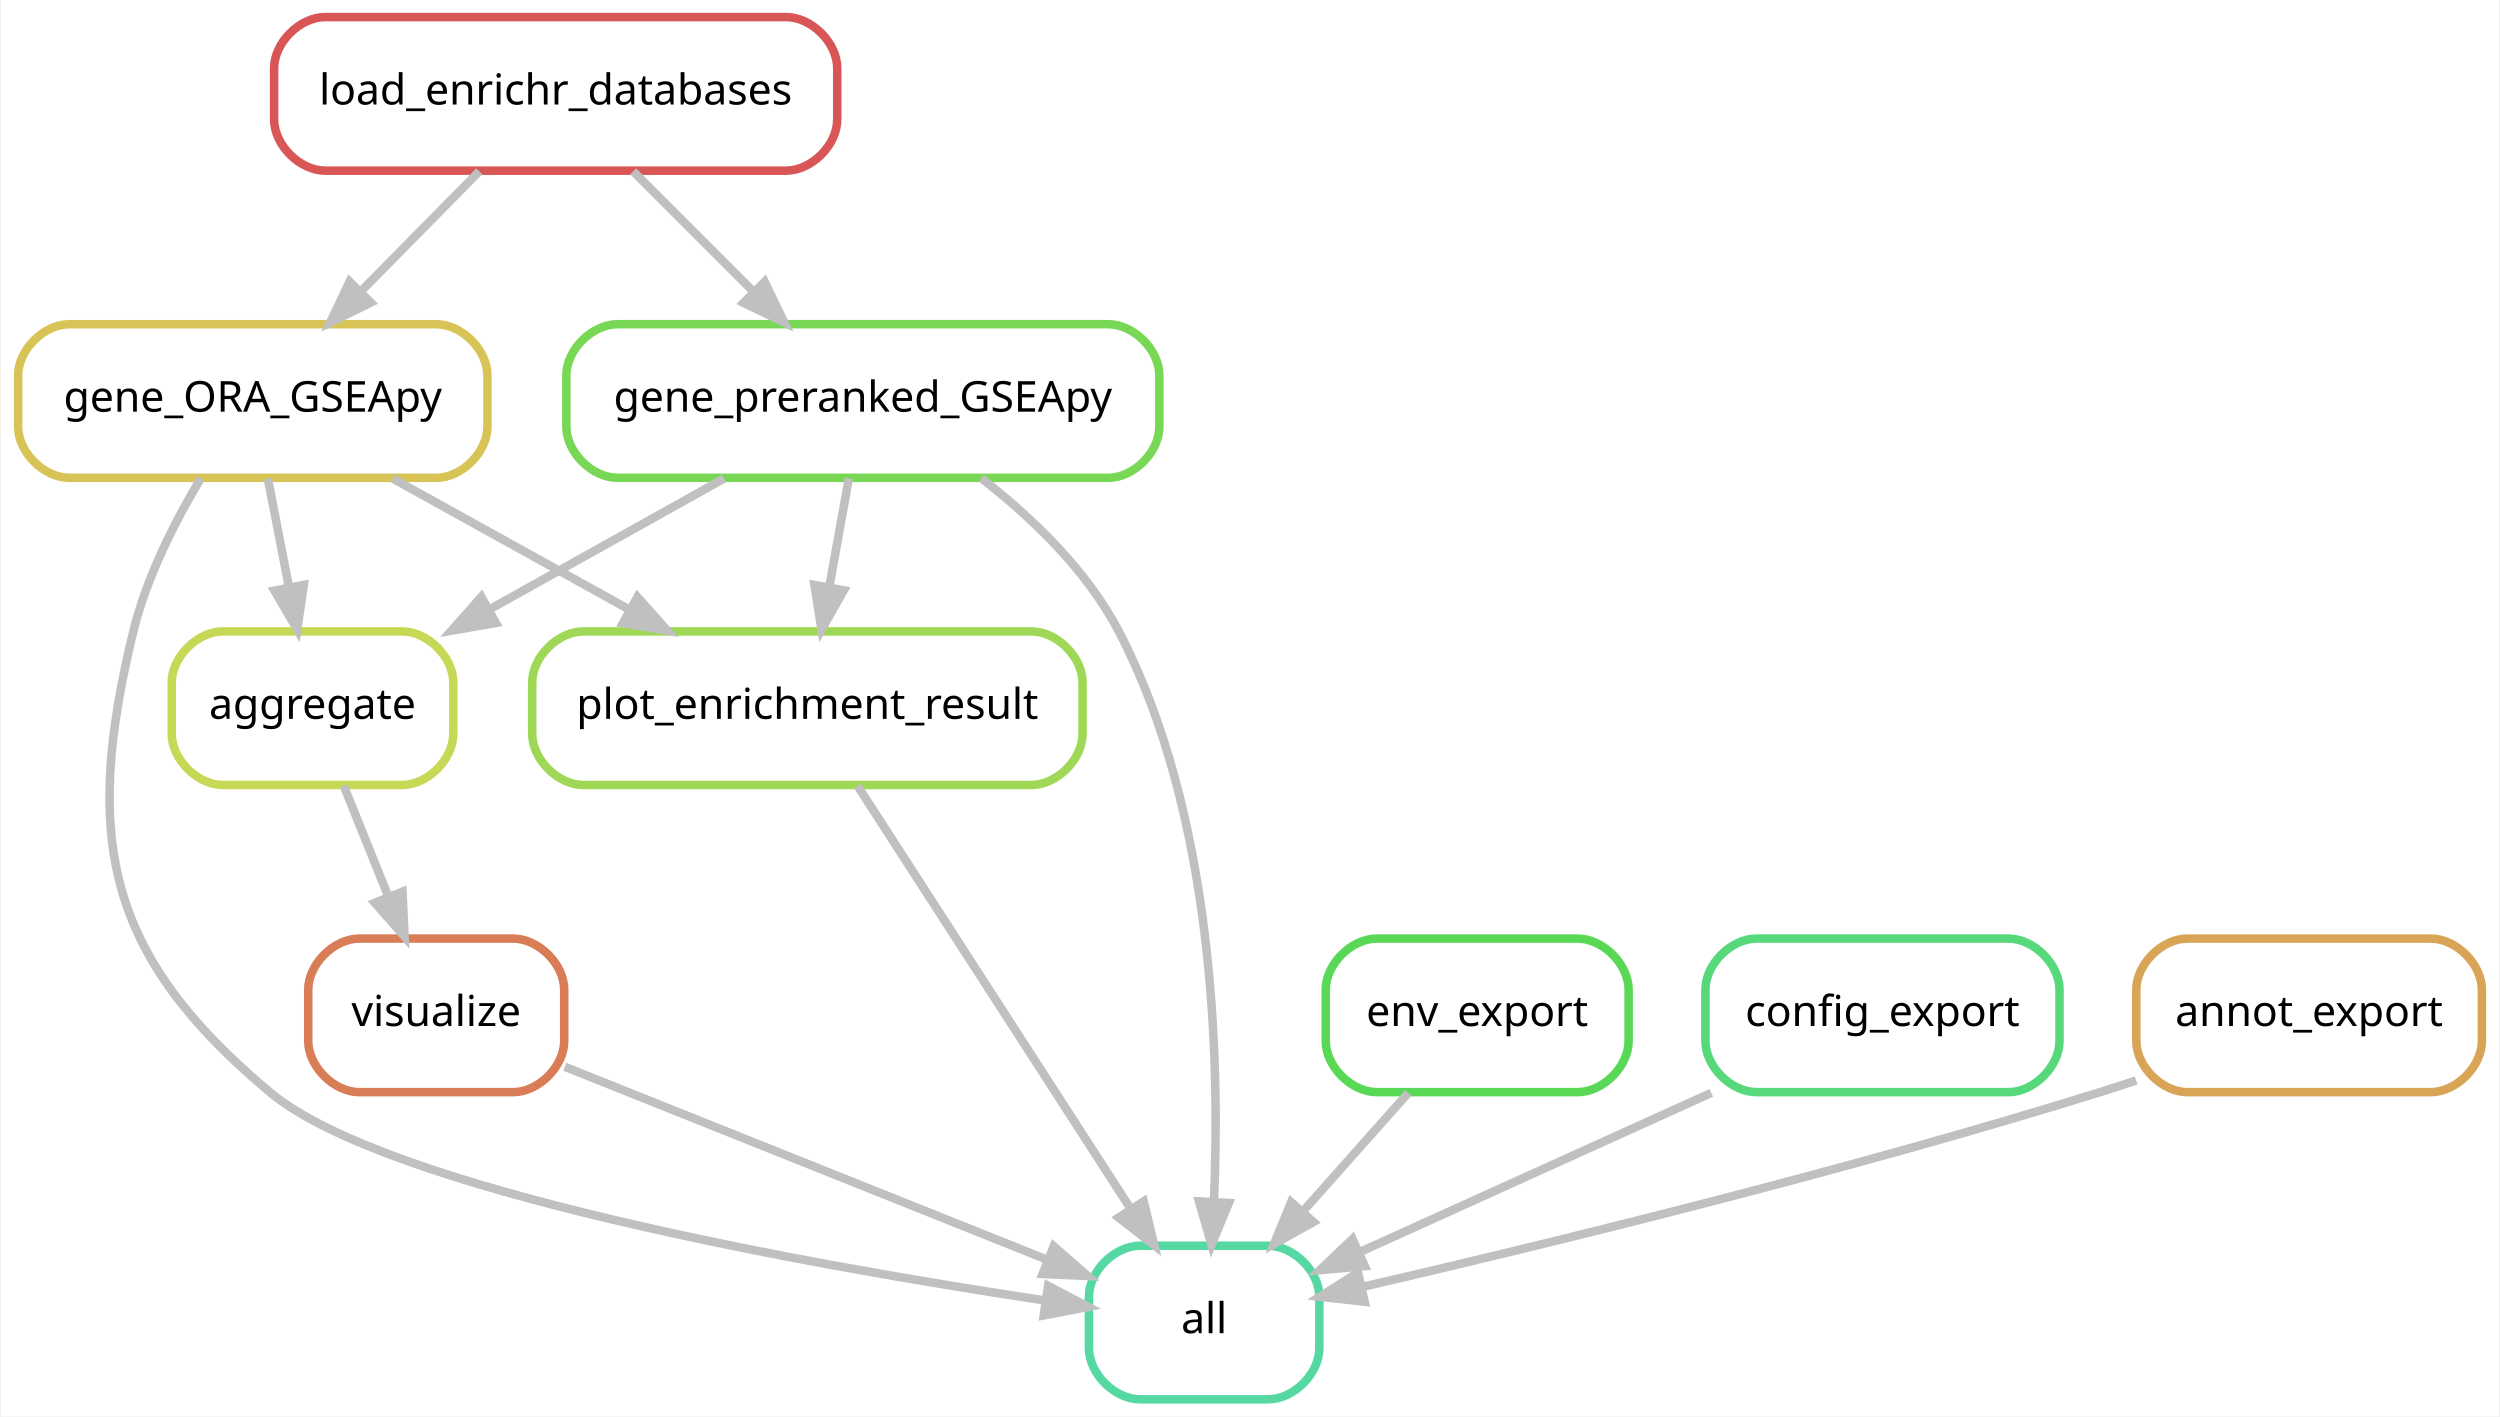
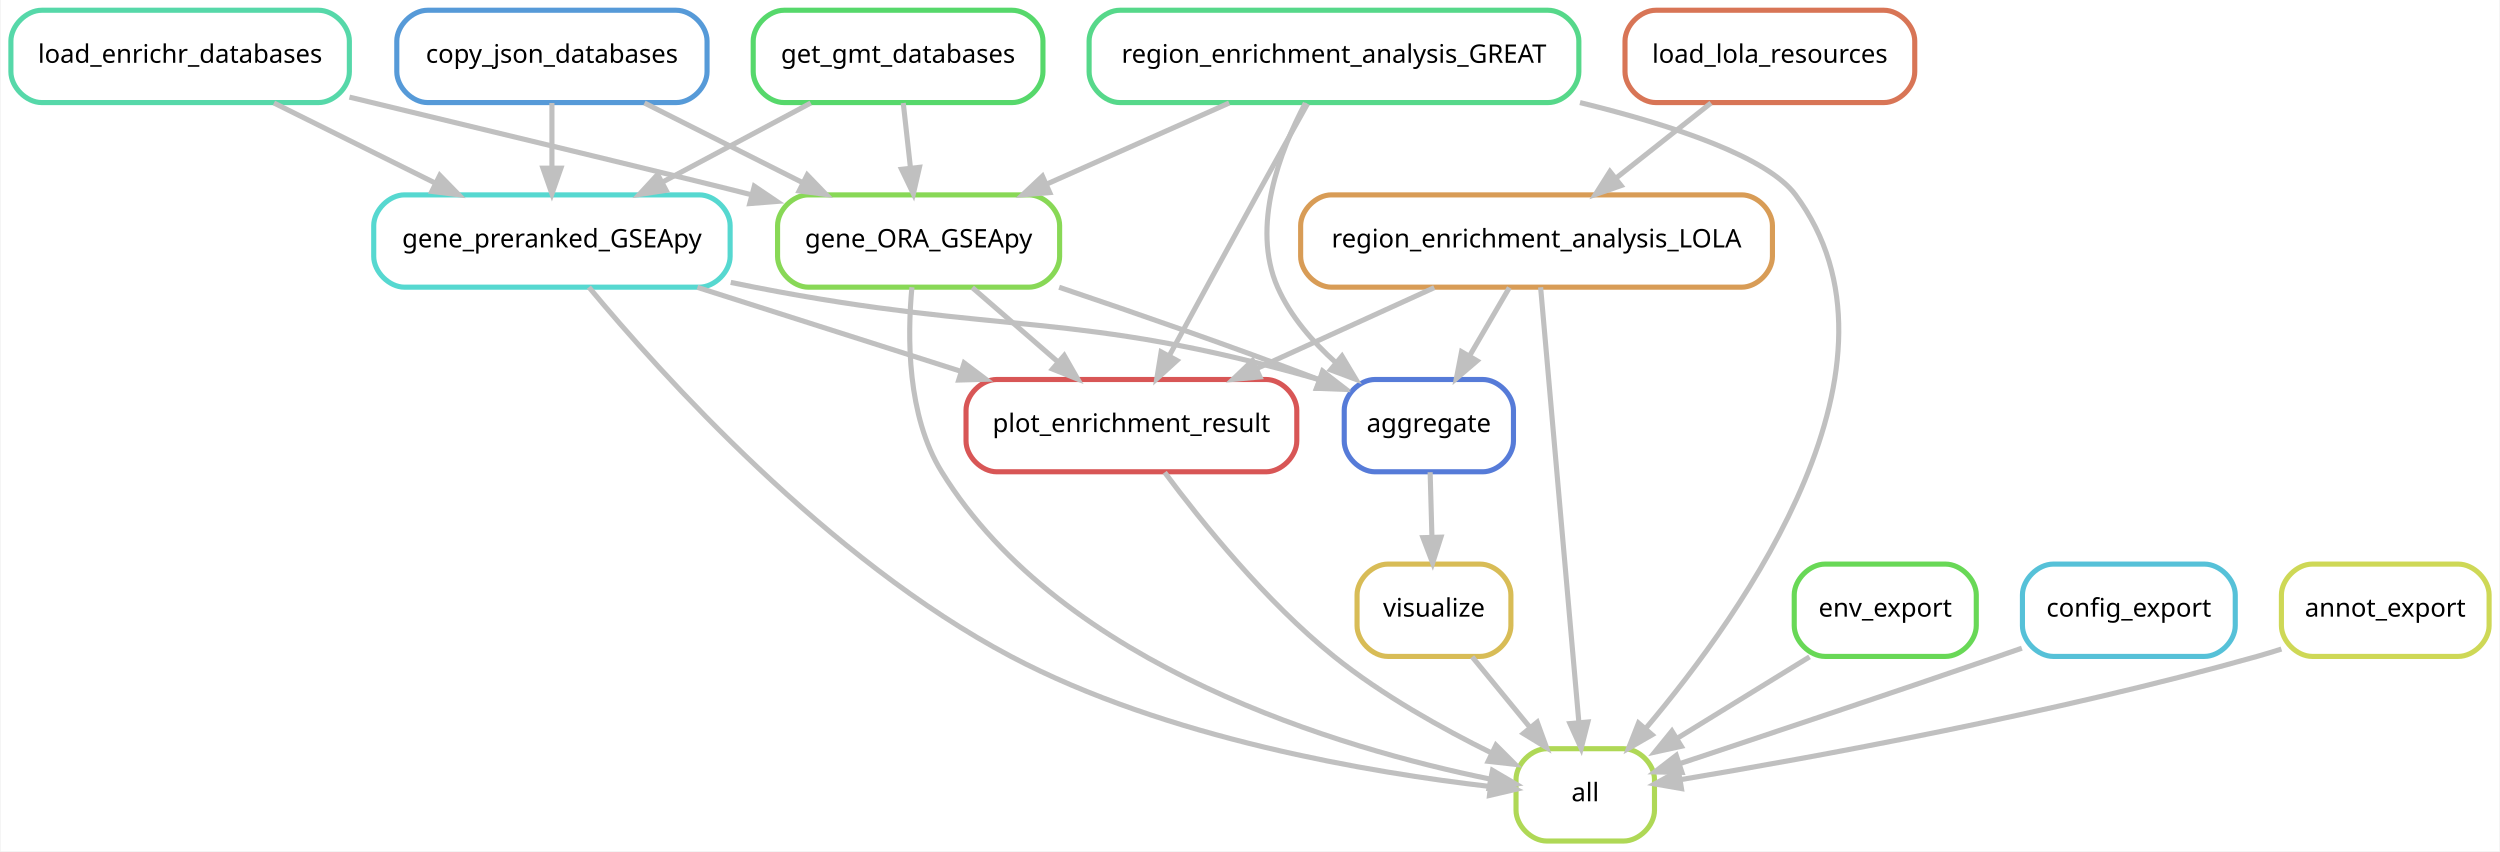
- <svg xmlns="http://www.w3.org/2000/svg" width="586pt" height="332pt" viewBox="0.00 0.00 585.50 332.00">
+ <svg xmlns="http://www.w3.org/2000/svg" width="975pt" height="332pt" viewBox="0.00 0.00 974.50 332.00">
  <g id="graph0" class="graph" transform="scale(1 1) rotate(0) translate(4 328)">
-     <polygon fill="#ffffff" stroke="transparent" points="-4,4 -4,-328 581.5,-328 581.5,4 -4,4" />
+     <polygon fill="#ffffff" stroke="transparent" points="-4,4 -4,-328 970.5,-328 970.5,4 -4,4" />
    <g id="node1" class="node">
-       <path fill="none" stroke="#56d8a2" stroke-width="2" d="M293,-36C293,-36 263,-36 263,-36 257,-36 251,-30 251,-24 251,-24 251,-12 251,-12 251,-6 257,0 263,0 263,0 293,0 293,0 299,0 305,-6 305,-12 305,-12 305,-24 305,-24 305,-30 299,-36 293,-36" />
-       <text text-anchor="middle" x="278" y="-15.5" font-family="sans" font-size="10.00" fill="#000000">all</text>
+       <path fill="none" stroke="#afd856" stroke-width="2" d="M629,-36C629,-36 599,-36 599,-36 593,-36 587,-30 587,-24 587,-24 587,-12 587,-12 587,-6 593,0 599,0 599,0 629,0 629,0 635,0 641,-6 641,-12 641,-12 641,-24 641,-24 641,-30 635,-36 629,-36" />
+       <text text-anchor="middle" x="614" y="-15.5" font-family="sans" font-size="10.00" fill="#000000">all</text>
    </g>
    <g id="node2" class="node">
-       <path fill="none" stroke="#d8c356" stroke-width="2" d="M98,-252C98,-252 12,-252 12,-252 6,-252 0,-246 0,-240 0,-240 0,-228 0,-228 0,-222 6,-216 12,-216 12,-216 98,-216 98,-216 104,-216 110,-222 110,-228 110,-228 110,-240 110,-240 110,-246 104,-252 98,-252" />
-       <text text-anchor="middle" x="55" y="-231.5" font-family="sans" font-size="10.00" fill="#000000">gene_ORA_GSEApy</text>
+       <path fill="none" stroke="#d89c56" stroke-width="2" d="M675,-252C675,-252 515,-252 515,-252 509,-252 503,-246 503,-240 503,-240 503,-228 503,-228 503,-222 509,-216 515,-216 515,-216 675,-216 675,-216 681,-216 687,-222 687,-228 687,-228 687,-240 687,-240 687,-246 681,-252 675,-252" />
+       <text text-anchor="middle" x="595" y="-231.5" font-family="sans" font-size="10.00" fill="#000000">region_enrichment_analysis_LOLA</text>
+     </g>
+     <g id="edge2" class="edge">
+       <path fill="none" stroke="#c0c0c0" stroke-width="2" d="M596.587,-215.956C599.898,-178.314 607.562,-91.187 611.526,-46.125" />
+       <polygon fill="#c0c0c0" stroke="#c0c0c0" stroke-width="2" points="615.014,-46.413 612.404,-36.145 608.041,-45.8 615.014,-46.413" />
+     </g>
+     <g id="node4" class="node">
+       <path fill="none" stroke="#d85656" stroke-width="2" d="M489.5,-180C489.5,-180 384.5,-180 384.5,-180 378.5,-180 372.5,-174 372.5,-168 372.5,-168 372.5,-156 372.5,-156 372.5,-150 378.5,-144 384.5,-144 384.5,-144 489.5,-144 489.5,-144 495.5,-144 501.5,-150 501.5,-156 501.5,-156 501.5,-168 501.5,-168 501.5,-174 495.5,-180 489.5,-180" />
+       <text text-anchor="middle" x="437" y="-159.5" font-family="sans" font-size="10.00" fill="#000000">plot_enrichment_result</text>
+     </g>
+     <g id="edge12" class="edge">
+       <path fill="none" stroke="#c0c0c0" stroke-width="2" d="M555.13,-215.831C534.092,-206.245 508.102,-194.401 485.86,-184.266" />
+       <polygon fill="#c0c0c0" stroke="#c0c0c0" stroke-width="2" points="487.135,-181 476.583,-180.038 484.232,-187.37 487.135,-181" />
+     </g>
+     <g id="node12" class="node">
+       <path fill="none" stroke="#567bd8" stroke-width="2" d="M574,-180C574,-180 532,-180 532,-180 526,-180 520,-174 520,-168 520,-168 520,-156 520,-156 520,-150 526,-144 532,-144 532,-144 574,-144 574,-144 580,-144 586,-150 586,-156 586,-156 586,-168 586,-168 586,-174 580,-180 574,-180" />
+       <text text-anchor="middle" x="553" y="-159.5" font-family="sans" font-size="10.00" fill="#000000">aggregate</text>
+     </g>
+     <g id="edge23" class="edge">
+       <path fill="none" stroke="#c0c0c0" stroke-width="2" d="M584.402,-215.831C579.712,-207.792 574.097,-198.167 568.92,-189.292" />
+       <polygon fill="#c0c0c0" stroke="#c0c0c0" stroke-width="2" points="571.803,-187.287 563.741,-180.413 565.757,-190.815 571.803,-187.287" />
+     </g>
+     <g id="node3" class="node">
+       <path fill="none" stroke="#d87556" stroke-width="2" d="M730.5,-324C730.5,-324 641.5,-324 641.5,-324 635.5,-324 629.5,-318 629.5,-312 629.5,-312 629.5,-300 629.5,-300 629.5,-294 635.5,-288 641.5,-288 641.5,-288 730.5,-288 730.5,-288 736.5,-288 742.5,-294 742.5,-300 742.5,-300 742.5,-312 742.5,-312 742.5,-318 736.5,-324 730.5,-324" />
+       <text text-anchor="middle" x="686" y="-303.5" font-family="sans" font-size="10.00" fill="#000000">load_lola_resources</text>
+     </g>
+     <g id="edge10" class="edge">
+       <path fill="none" stroke="#c0c0c0" stroke-width="2" d="M663.037,-287.831C651.828,-278.963 638.179,-268.164 626.056,-258.572" />
+       <polygon fill="#c0c0c0" stroke="#c0c0c0" stroke-width="2" points="627.97,-255.623 617.956,-252.163 623.626,-261.113 627.97,-255.623" />
+     </g>
+     <g id="edge1" class="edge">
+       <path fill="none" stroke="#c0c0c0" stroke-width="2" d="M449.978,-143.76C464.476,-124.289 489.423,-93.36 516,-72 534.737,-56.94 558.26,-43.822 577.562,-34.287" />
+       <polygon fill="#c0c0c0" stroke="#c0c0c0" stroke-width="2" points="579.172,-37.397 586.66,-29.901 576.132,-31.091 579.172,-37.397" />
+     </g>
+     <g id="node5" class="node">
+       <path fill="none" stroke="#56d88a" stroke-width="2" d="M599.5,-324C599.5,-324 432.5,-324 432.5,-324 426.5,-324 420.5,-318 420.5,-312 420.5,-312 420.5,-300 420.5,-300 420.5,-294 426.5,-288 432.5,-288 432.5,-288 599.5,-288 599.5,-288 605.5,-288 611.5,-294 611.5,-300 611.5,-300 611.5,-312 611.5,-312 611.5,-318 605.5,-324 599.5,-324" />
+       <text text-anchor="middle" x="516" y="-303.5" font-family="sans" font-size="10.00" fill="#000000">region_enrichment_analysis_GREAT</text>
+     </g>
+     <g id="edge7" class="edge">
+       <path fill="none" stroke="#c0c0c0" stroke-width="2" d="M611.941,-287.999C648.957,-278.935 685.045,-266.724 696,-252 744.724,-186.514 676.283,-89.661 637.512,-43.834" />
+       <polygon fill="#c0c0c0" stroke="#c0c0c0" stroke-width="2" points="640.063,-41.434 630.88,-36.149 634.764,-46.007 640.063,-41.434" />
+     </g>
+     <g id="edge14" class="edge">
+       <path fill="none" stroke="#c0c0c0" stroke-width="2" d="M505.686,-287.527C499.881,-277.107 492.512,-263.84 486,-252 474.498,-231.087 461.595,-207.376 451.917,-189.544" />
+       <polygon fill="#c0c0c0" stroke="#c0c0c0" stroke-width="2" points="454.746,-187.418 446.902,-180.297 448.593,-190.756 454.746,-187.418" />
+     </g>
+     <g id="node6" class="node">
+       <path fill="none" stroke="#88d856" stroke-width="2" d="M397,-252C397,-252 311,-252 311,-252 305,-252 299,-246 299,-240 299,-240 299,-228 299,-228 299,-222 305,-216 311,-216 311,-216 397,-216 397,-216 403,-216 409,-222 409,-228 409,-228 409,-240 409,-240 409,-246 403,-252 397,-252" />
+       <text text-anchor="middle" x="354" y="-231.5" font-family="sans" font-size="10.00" fill="#000000">gene_ORA_GSEApy</text>
+     </g>
+     <g id="edge17" class="edge">
+       <path fill="none" stroke="#c0c0c0" stroke-width="2" d="M475.121,-287.831C453.454,-278.202 426.664,-266.295 403.792,-256.13" />
+       <polygon fill="#c0c0c0" stroke="#c0c0c0" stroke-width="2" points="405.145,-252.901 394.586,-252.038 402.302,-259.298 405.145,-252.901" />
+     </g>
+     <g id="edge26" class="edge">
+       <path fill="none" stroke="#c0c0c0" stroke-width="2" d="M504.848,-287.808C494.955,-269.187 483.563,-239.701 494,-216 498.984,-204.682 507.641,-194.703 516.812,-186.501" />
+       <polygon fill="#c0c0c0" stroke="#c0c0c0" stroke-width="2" points="519.126,-189.13 524.568,-180.04 514.645,-183.752 519.126,-189.13" />
+     </g>
+     <g id="edge5" class="edge">
+       <path fill="none" stroke="#c0c0c0" stroke-width="2" d="M351.406,-215.972C349.575,-196.681 349.461,-165.907 363,-144 410.178,-67.664 519.251,-35.964 576.84,-24.175" />
+       <polygon fill="#c0c0c0" stroke="#c0c0c0" stroke-width="2" points="577.822,-27.549 586.967,-22.199 576.482,-20.679 577.822,-27.549" />
+     </g>
+     <g id="edge13" class="edge">
+       <path fill="none" stroke="#c0c0c0" stroke-width="2" d="M374.944,-215.831C385.069,-207.048 397.378,-196.371 408.355,-186.849" />
+       <polygon fill="#c0c0c0" stroke="#c0c0c0" stroke-width="2" points="410.802,-189.359 416.062,-180.163 406.215,-184.072 410.802,-189.359" />
+     </g>
+     <g id="edge25" class="edge">
+       <path fill="none" stroke="#c0c0c0" stroke-width="2" d="M408.813,-215.971C438.859,-205.851 476.667,-192.731 510,-180 510.099,-179.962 510.199,-179.924 510.298,-179.886" />
+       <polygon fill="#c0c0c0" stroke="#c0c0c0" stroke-width="2" points="511.728,-183.085 519.749,-176.163 509.162,-176.572 511.728,-183.085" />
+     </g>
+     <g id="node7" class="node">
+       <path fill="none" stroke="#56d8a9" stroke-width="2" d="M120,-324C120,-324 12,-324 12,-324 6,-324 0,-318 0,-312 0,-312 0,-300 0,-300 0,-294 6,-288 12,-288 12,-288 120,-288 120,-288 126,-288 132,-294 132,-300 132,-300 132,-312 132,-312 132,-318 126,-324 120,-324" />
+       <text text-anchor="middle" x="66" y="-303.5" font-family="sans" font-size="10.00" fill="#000000">load_enrichr_databases</text>
+     </g>
+     <g id="edge18" class="edge">
+       <path fill="none" stroke="#c0c0c0" stroke-width="2" d="M132.038,-290.124C192.136,-275.657 273.746,-255.958 289,-252 289.099,-251.974 289.198,-251.948 289.298,-251.923" />
+       <polygon fill="#c0c0c0" stroke="#c0c0c0" stroke-width="2" points="289.936,-255.374 298.715,-249.442 288.153,-248.605 289.936,-255.374" />
+     </g>
+     <g id="node10" class="node">
+       <path fill="none" stroke="#56d8d0" stroke-width="2" d="M268.5,-252C268.5,-252 153.5,-252 153.5,-252 147.5,-252 141.5,-246 141.5,-240 141.5,-240 141.5,-228 141.5,-228 141.5,-222 147.5,-216 153.5,-216 153.5,-216 268.5,-216 268.5,-216 274.5,-216 280.5,-222 280.5,-228 280.5,-228 280.5,-240 280.5,-240 280.5,-246 274.5,-252 268.5,-252" />
+       <text text-anchor="middle" x="211" y="-231.5" font-family="sans" font-size="10.00" fill="#000000">gene_preranked_GSEApy</text>
+     </g>
+     <g id="edge21" class="edge">
+       <path fill="none" stroke="#c0c0c0" stroke-width="2" d="M102.59,-287.831C121.724,-278.33 145.323,-266.612 165.612,-256.537" />
+       <polygon fill="#c0c0c0" stroke="#c0c0c0" stroke-width="2" points="167.274,-259.62 174.673,-252.038 164.16,-253.351 167.274,-259.62" />
+     </g>
+     <g id="node8" class="node">
+       <path fill="none" stroke="#569ad8" stroke-width="2" d="M259.5,-324C259.5,-324 162.5,-324 162.5,-324 156.5,-324 150.5,-318 150.5,-312 150.5,-312 150.5,-300 150.5,-300 150.5,-294 156.5,-288 162.5,-288 162.5,-288 259.5,-288 259.5,-288 265.5,-288 271.5,-294 271.5,-300 271.5,-300 271.5,-312 271.5,-312 271.5,-318 265.5,-324 259.5,-324" />
+       <text text-anchor="middle" x="211" y="-303.5" font-family="sans" font-size="10.00" fill="#000000">copy_json_databases</text>
+     </g>
+     <g id="edge16" class="edge">
+       <path fill="none" stroke="#c0c0c0" stroke-width="2" d="M247.085,-287.831C265.799,-278.409 288.843,-266.806 308.74,-256.788" />
+       <polygon fill="#c0c0c0" stroke="#c0c0c0" stroke-width="2" points="310.569,-259.786 317.927,-252.163 307.421,-253.534 310.569,-259.786" />
+     </g>
+     <g id="edge19" class="edge">
+       <path fill="none" stroke="#c0c0c0" stroke-width="2" d="M211,-287.831C211,-280.131 211,-270.974 211,-262.417" />
+       <polygon fill="#c0c0c0" stroke="#c0c0c0" stroke-width="2" points="214.5,-262.413 211,-252.413 207.5,-262.413 214.5,-262.413" />
+     </g>
+     <g id="node9" class="node">
+       <path fill="none" stroke="#56d86b" stroke-width="2" d="M390.5,-324C390.5,-324 301.5,-324 301.5,-324 295.5,-324 289.5,-318 289.5,-312 289.5,-312 289.5,-300 289.5,-300 289.5,-294 295.5,-288 301.5,-288 301.5,-288 390.5,-288 390.5,-288 396.5,-288 402.5,-294 402.5,-300 402.5,-300 402.5,-312 402.5,-312 402.5,-318 396.5,-324 390.5,-324" />
+       <text text-anchor="middle" x="346" y="-303.5" font-family="sans" font-size="10.00" fill="#000000">get_gmt_databases</text>
+     </g>
+     <g id="edge15" class="edge">
+       <path fill="none" stroke="#c0c0c0" stroke-width="2" d="M348.019,-287.831C348.874,-280.131 349.892,-270.974 350.843,-262.417" />
+       <polygon fill="#c0c0c0" stroke="#c0c0c0" stroke-width="2" points="354.328,-262.739 351.954,-252.413 347.371,-261.966 354.328,-262.739" />
+     </g>
+     <g id="edge20" class="edge">
+       <path fill="none" stroke="#c0c0c0" stroke-width="2" d="M311.934,-287.831C294.347,-278.452 272.708,-266.911 253.983,-256.924" />
+       <polygon fill="#c0c0c0" stroke="#c0c0c0" stroke-width="2" points="255.526,-253.78 245.055,-252.163 252.232,-259.957 255.526,-253.78" />
+     </g>
+     <g id="edge8" class="edge">
+       <path fill="none" stroke="#c0c0c0" stroke-width="2" d="M225.409,-216C253.397,-182.299 318.661,-109.692 390,-72 450.705,-39.926 530.696,-26.587 576.828,-21.279" />
+       <polygon fill="#c0c0c0" stroke="#c0c0c0" stroke-width="2" points="577.402,-24.737 586.967,-20.179 576.648,-17.778 577.402,-24.737" />
+     </g>
+     <g id="edge11" class="edge">
+       <path fill="none" stroke="#c0c0c0" stroke-width="2" d="M267.738,-215.924C298.902,-205.996 337.731,-193.625 370.336,-183.238" />
+       <polygon fill="#c0c0c0" stroke="#c0c0c0" stroke-width="2" points="371.773,-186.454 380.239,-180.083 369.648,-179.784 371.773,-186.454" />
+     </g>
+     <g id="edge24" class="edge">
+       <path fill="none" stroke="#c0c0c0" stroke-width="2" d="M280.737,-217.865C283.864,-217.219 286.963,-216.594 290,-216 387.236,-196.986 414.762,-207.316 510,-180 510.102,-179.971 510.204,-179.941 510.307,-179.912" />
+       <polygon fill="#c0c0c0" stroke="#c0c0c0" stroke-width="2" points="511.537,-183.191 519.942,-176.741 509.349,-176.542 511.537,-183.191" />
+     </g>
+     <g id="node11" class="node">
+       <path fill="none" stroke="#d8bc56" stroke-width="2" d="M573,-108C573,-108 537,-108 537,-108 531,-108 525,-102 525,-96 525,-96 525,-84 525,-84 525,-78 531,-72 537,-72 537,-72 573,-72 573,-72 579,-72 585,-78 585,-84 585,-84 585,-96 585,-96 585,-102 579,-108 573,-108" />
+       <text text-anchor="middle" x="555" y="-87.5" font-family="sans" font-size="10.00" fill="#000000">visualize</text>
    </g>
    <g id="edge3" class="edge">
-       <path fill="none" stroke="#c0c0c0" stroke-width="2" d="M42.818,-215.882C36.769,-205.789 30.102,-192.722 27,-180 15.14,-131.362 20.619,-104.142 59,-72 86.359,-49.089 185.761,-31.43 240.761,-23.158" />
-       <polygon fill="#c0c0c0" stroke="#c0c0c0" stroke-width="2" points="241.428,-26.598 250.81,-21.677 240.407,-19.672 241.428,-26.598" />
+       <path fill="none" stroke="#c0c0c0" stroke-width="2" d="M569.888,-71.831C576.753,-63.454 585.03,-53.353 592.551,-44.175" />
+       <polygon fill="#c0c0c0" stroke="#c0c0c0" stroke-width="2" points="595.28,-46.367 598.911,-36.413 589.866,-41.93 595.28,-46.367" />
    </g>
-     <g id="node4" class="node">
-       <path fill="none" stroke="#9fd856" stroke-width="2" d="M237.5,-180C237.5,-180 132.5,-180 132.5,-180 126.5,-180 120.5,-174 120.5,-168 120.5,-168 120.5,-156 120.5,-156 120.5,-150 126.5,-144 132.5,-144 132.5,-144 237.5,-144 237.5,-144 243.5,-144 249.5,-150 249.5,-156 249.5,-156 249.5,-168 249.5,-168 249.5,-174 243.5,-180 237.5,-180" />
-       <text text-anchor="middle" x="185" y="-159.5" font-family="sans" font-size="10.00" fill="#000000">plot_enrichment_result</text>
+     <g id="edge22" class="edge">
+       <path fill="none" stroke="#c0c0c0" stroke-width="2" d="M553.505,-143.831C553.719,-136.131 553.973,-126.974 554.211,-118.417" />
+       <polygon fill="#c0c0c0" stroke="#c0c0c0" stroke-width="2" points="557.709,-118.507 554.489,-108.413 550.712,-118.312 557.709,-118.507" />
+     </g>
+     <g id="node13" class="node">
+       <path fill="none" stroke="#68d856" stroke-width="2" d="M754.5,-108C754.5,-108 707.5,-108 707.5,-108 701.5,-108 695.5,-102 695.5,-96 695.5,-96 695.5,-84 695.5,-84 695.5,-78 701.5,-72 707.5,-72 707.5,-72 754.5,-72 754.5,-72 760.5,-72 766.5,-78 766.5,-84 766.5,-84 766.5,-96 766.5,-96 766.5,-102 760.5,-108 754.5,-108" />
+       <text text-anchor="middle" x="731" y="-87.5" font-family="sans" font-size="10.00" fill="#000000">env_export</text>
+     </g>
+     <g id="edge6" class="edge">
+       <path fill="none" stroke="#c0c0c0" stroke-width="2" d="M701.476,-71.831C685.826,-62.2 666.473,-50.291 649.953,-40.125" />
+       <polygon fill="#c0c0c0" stroke="#c0c0c0" stroke-width="2" points="651.46,-36.942 641.109,-34.682 647.791,-42.904 651.46,-36.942" />
+     </g>
+     <g id="node14" class="node">
+       <path fill="none" stroke="#56c1d8" stroke-width="2" d="M855.5,-108C855.5,-108 796.5,-108 796.5,-108 790.5,-108 784.5,-102 784.5,-96 784.5,-96 784.5,-84 784.5,-84 784.5,-78 790.5,-72 796.5,-72 796.5,-72 855.5,-72 855.5,-72 861.5,-72 867.5,-78 867.5,-84 867.5,-84 867.5,-96 867.5,-96 867.5,-102 861.5,-108 855.5,-108" />
+       <text text-anchor="middle" x="826" y="-87.5" font-family="sans" font-size="10.00" fill="#000000">config_export</text>
    </g>
    <g id="edge9" class="edge">
-       <path fill="none" stroke="#c0c0c0" stroke-width="2" d="M87.805,-215.831C104.586,-206.537 125.198,-195.121 143.116,-185.197" />
-       <polygon fill="#c0c0c0" stroke="#c0c0c0" stroke-width="2" points="145.154,-188.07 152.206,-180.163 141.762,-181.946 145.154,-188.07" />
+       <path fill="none" stroke="#c0c0c0" stroke-width="2" d="M784.27,-75.212C781.135,-74.119 778.019,-73.039 775,-72 732.431,-57.35 683.361,-40.964 650.693,-30.125" />
+       <polygon fill="#c0c0c0" stroke="#c0c0c0" stroke-width="2" points="651.699,-26.771 641.106,-26.948 649.497,-33.416 651.699,-26.771" />
    </g>
-     <g id="node7" class="node">
-       <path fill="none" stroke="#c6d856" stroke-width="2" d="M90,-180C90,-180 48,-180 48,-180 42,-180 36,-174 36,-168 36,-168 36,-156 36,-156 36,-150 42,-144 48,-144 48,-144 90,-144 90,-144 96,-144 102,-150 102,-156 102,-156 102,-168 102,-168 102,-174 96,-180 90,-180" />
-       <text text-anchor="middle" x="69" y="-159.5" font-family="sans" font-size="10.00" fill="#000000">aggregate</text>
-     </g>
-     <g id="edge13" class="edge">
-       <path fill="none" stroke="#c0c0c0" stroke-width="2" d="M58.533,-215.831C60.03,-208.131 61.81,-198.974 63.474,-190.417" />
-       <polygon fill="#c0c0c0" stroke="#c0c0c0" stroke-width="2" points="66.947,-190.898 65.42,-180.413 60.075,-189.561 66.947,-190.898" />
-     </g>
-     <g id="node3" class="node">
-       <path fill="none" stroke="#d85656" stroke-width="2" d="M180,-324C180,-324 72,-324 72,-324 66,-324 60,-318 60,-312 60,-312 60,-300 60,-300 60,-294 66,-288 72,-288 72,-288 180,-288 180,-288 186,-288 192,-294 192,-300 192,-300 192,-312 192,-312 192,-318 186,-324 180,-324" />
-       <text text-anchor="middle" x="126" y="-303.5" font-family="sans" font-size="10.00" fill="#000000">load_enrichr_databases</text>
-     </g>
-     <g id="edge8" class="edge">
-       <path fill="none" stroke="#c0c0c0" stroke-width="2" d="M108.084,-287.831C99.656,-279.285 89.459,-268.944 80.264,-259.62" />
-       <polygon fill="#c0c0c0" stroke="#c0c0c0" stroke-width="2" points="82.671,-257.076 73.157,-252.413 77.687,-261.991 82.671,-257.076" />
-     </g>
-     <g id="node5" class="node">
-       <path fill="none" stroke="#78d856" stroke-width="2" d="M255.5,-252C255.5,-252 140.5,-252 140.5,-252 134.5,-252 128.5,-246 128.5,-240 128.5,-240 128.5,-228 128.5,-228 128.5,-222 134.5,-216 140.5,-216 140.5,-216 255.5,-216 255.5,-216 261.5,-216 267.5,-222 267.5,-228 267.5,-228 267.5,-240 267.5,-240 267.5,-246 261.5,-252 255.5,-252" />
-       <text text-anchor="middle" x="198" y="-231.5" font-family="sans" font-size="10.00" fill="#000000">gene_preranked_GSEApy</text>
-     </g>
-     <g id="edge11" class="edge">
-       <path fill="none" stroke="#c0c0c0" stroke-width="2" d="M144.169,-287.831C152.715,-279.285 163.056,-268.944 172.38,-259.62" />
-       <polygon fill="#c0c0c0" stroke="#c0c0c0" stroke-width="2" points="174.99,-261.959 179.587,-252.413 170.041,-257.01 174.99,-261.959" />
+     <g id="node15" class="node">
+       <path fill="none" stroke="#ced856" stroke-width="2" d="M954.5,-108C954.5,-108 897.5,-108 897.5,-108 891.5,-108 885.5,-102 885.5,-96 885.5,-96 885.5,-84 885.5,-84 885.5,-78 891.5,-72 897.5,-72 897.5,-72 954.5,-72 954.5,-72 960.5,-72 966.5,-78 966.5,-84 966.5,-84 966.5,-96 966.5,-96 966.5,-102 960.5,-108 954.5,-108" />
+       <text text-anchor="middle" x="926" y="-87.5" font-family="sans" font-size="10.00" fill="#000000">annot_export</text>
    </g>
    <g id="edge4" class="edge">
-       <path fill="none" stroke="#c0c0c0" stroke-width="2" d="M196.779,-143.762C212.921,-118.768 242.032,-73.692 260.665,-44.841" />
-       <polygon fill="#c0c0c0" stroke="#c0c0c0" stroke-width="2" points="263.832,-46.389 266.317,-36.09 257.952,-42.591 263.832,-46.389" />
-     </g>
-     <g id="edge5" class="edge">
-       <path fill="none" stroke="#c0c0c0" stroke-width="2" d="M225.776,-215.908C237.688,-206.641 250.552,-194.292 258,-180 280.217,-137.368 281.772,-80.1 280.292,-46.314" />
-       <polygon fill="#c0c0c0" stroke="#c0c0c0" stroke-width="2" points="283.781,-46.007 279.728,-36.218 276.792,-46.398 283.781,-46.007" />
-     </g>
-     <g id="edge10" class="edge">
-       <path fill="none" stroke="#c0c0c0" stroke-width="2" d="M194.72,-215.831C193.329,-208.131 191.676,-198.974 190.131,-190.417" />
-       <polygon fill="#c0c0c0" stroke="#c0c0c0" stroke-width="2" points="193.546,-189.632 188.325,-180.413 186.657,-190.876 193.546,-189.632" />
-     </g>
-     <g id="edge14" class="edge">
-       <path fill="none" stroke="#c0c0c0" stroke-width="2" d="M165.448,-215.831C148.795,-206.537 128.341,-195.121 110.561,-185.197" />
-       <polygon fill="#c0c0c0" stroke="#c0c0c0" stroke-width="2" points="111.98,-181.98 101.542,-180.163 108.568,-188.093 111.98,-181.98" />
-     </g>
-     <g id="node6" class="node">
-       <path fill="none" stroke="#d87d56" stroke-width="2" d="M116,-108C116,-108 80,-108 80,-108 74,-108 68,-102 68,-96 68,-96 68,-84 68,-84 68,-78 74,-72 80,-72 80,-72 116,-72 116,-72 122,-72 128,-78 128,-84 128,-84 128,-96 128,-96 128,-102 122,-108 116,-108" />
-       <text text-anchor="middle" x="98" y="-87.5" font-family="sans" font-size="10.00" fill="#000000">visualize</text>
-     </g>
-     <g id="edge1" class="edge">
-       <path fill="none" stroke="#c0c0c0" stroke-width="2" d="M128.128,-77.949C159.281,-65.488 207.949,-46.02 241.321,-32.672" />
-       <polygon fill="#c0c0c0" stroke="#c0c0c0" stroke-width="2" points="242.74,-35.874 250.725,-28.91 240.14,-29.375 242.74,-35.874" />
-     </g>
-     <g id="edge12" class="edge">
-       <path fill="none" stroke="#c0c0c0" stroke-width="2" d="M76.318,-143.831C79.488,-135.962 83.27,-126.571 86.781,-117.853" />
-       <polygon fill="#c0c0c0" stroke="#c0c0c0" stroke-width="2" points="90.094,-118.997 90.584,-108.413 83.601,-116.382 90.094,-118.997" />
-     </g>
-     <g id="node8" class="node">
-       <path fill="none" stroke="#59d856" stroke-width="2" d="M365.5,-108C365.5,-108 318.5,-108 318.5,-108 312.5,-108 306.5,-102 306.5,-96 306.5,-96 306.5,-84 306.5,-84 306.5,-78 312.5,-72 318.5,-72 318.5,-72 365.5,-72 365.5,-72 371.5,-72 377.5,-78 377.5,-84 377.5,-84 377.5,-96 377.5,-96 377.5,-102 371.5,-108 365.5,-108" />
-       <text text-anchor="middle" x="342" y="-87.5" font-family="sans" font-size="10.00" fill="#000000">env_export</text>
-     </g>
-     <g id="edge6" class="edge">
-       <path fill="none" stroke="#c0c0c0" stroke-width="2" d="M325.85,-71.831C318.328,-63.369 309.243,-53.149 301.02,-43.897" />
-       <polygon fill="#c0c0c0" stroke="#c0c0c0" stroke-width="2" points="303.627,-41.562 294.367,-36.413 298.395,-46.213 303.627,-41.562" />
-     </g>
-     <g id="node9" class="node">
-       <path fill="none" stroke="#56d87b" stroke-width="2" d="M466.5,-108C466.5,-108 407.5,-108 407.5,-108 401.5,-108 395.5,-102 395.5,-96 395.5,-96 395.5,-84 395.5,-84 395.5,-78 401.5,-72 407.5,-72 407.5,-72 466.5,-72 466.5,-72 472.5,-72 478.5,-78 478.5,-84 478.5,-84 478.5,-96 478.5,-96 478.5,-102 472.5,-108 466.5,-108" />
-       <text text-anchor="middle" x="437" y="-87.5" font-family="sans" font-size="10.00" fill="#000000">config_export</text>
-     </g>
-     <g id="edge7" class="edge">
-       <path fill="none" stroke="#c0c0c0" stroke-width="2" d="M396.878,-71.831C371.538,-60.357 339.058,-45.649 314.454,-34.508" />
-       <polygon fill="#c0c0c0" stroke="#c0c0c0" stroke-width="2" points="315.661,-31.212 305.107,-30.275 312.773,-37.589 315.661,-31.212" />
-     </g>
-     <g id="node10" class="node">
-       <path fill="none" stroke="#d8a456" stroke-width="2" d="M565.5,-108C565.5,-108 508.5,-108 508.5,-108 502.5,-108 496.5,-102 496.5,-96 496.5,-96 496.5,-84 496.5,-84 496.5,-78 502.5,-72 508.5,-72 508.5,-72 565.5,-72 565.5,-72 571.5,-72 577.5,-78 577.5,-84 577.5,-84 577.5,-96 577.5,-96 577.5,-102 571.5,-108 565.5,-108" />
-       <text text-anchor="middle" x="537" y="-87.5" font-family="sans" font-size="10.00" fill="#000000">annot_export</text>
-     </g>
-     <g id="edge2" class="edge">
-       <path fill="none" stroke="#c0c0c0" stroke-width="2" d="M496.465,-74.754C493.611,-73.79 490.769,-72.862 488,-72 428.066,-53.337 357.111,-36.076 314.921,-26.309" />
-       <polygon fill="#c0c0c0" stroke="#c0c0c0" stroke-width="2" points="315.625,-22.879 305.094,-24.049 314.056,-29.701 315.625,-22.879" />
+       <path fill="none" stroke="#c0c0c0" stroke-width="2" d="M885.498,-74.874C882.301,-73.847 879.108,-72.875 876,-72 796.954,-49.748 702.111,-32.473 651.003,-23.916" />
+       <polygon fill="#c0c0c0" stroke="#c0c0c0" stroke-width="2" points="651.52,-20.454 641.082,-22.273 650.376,-27.36 651.52,-20.454" />
    </g>
  </g>
</svg>
